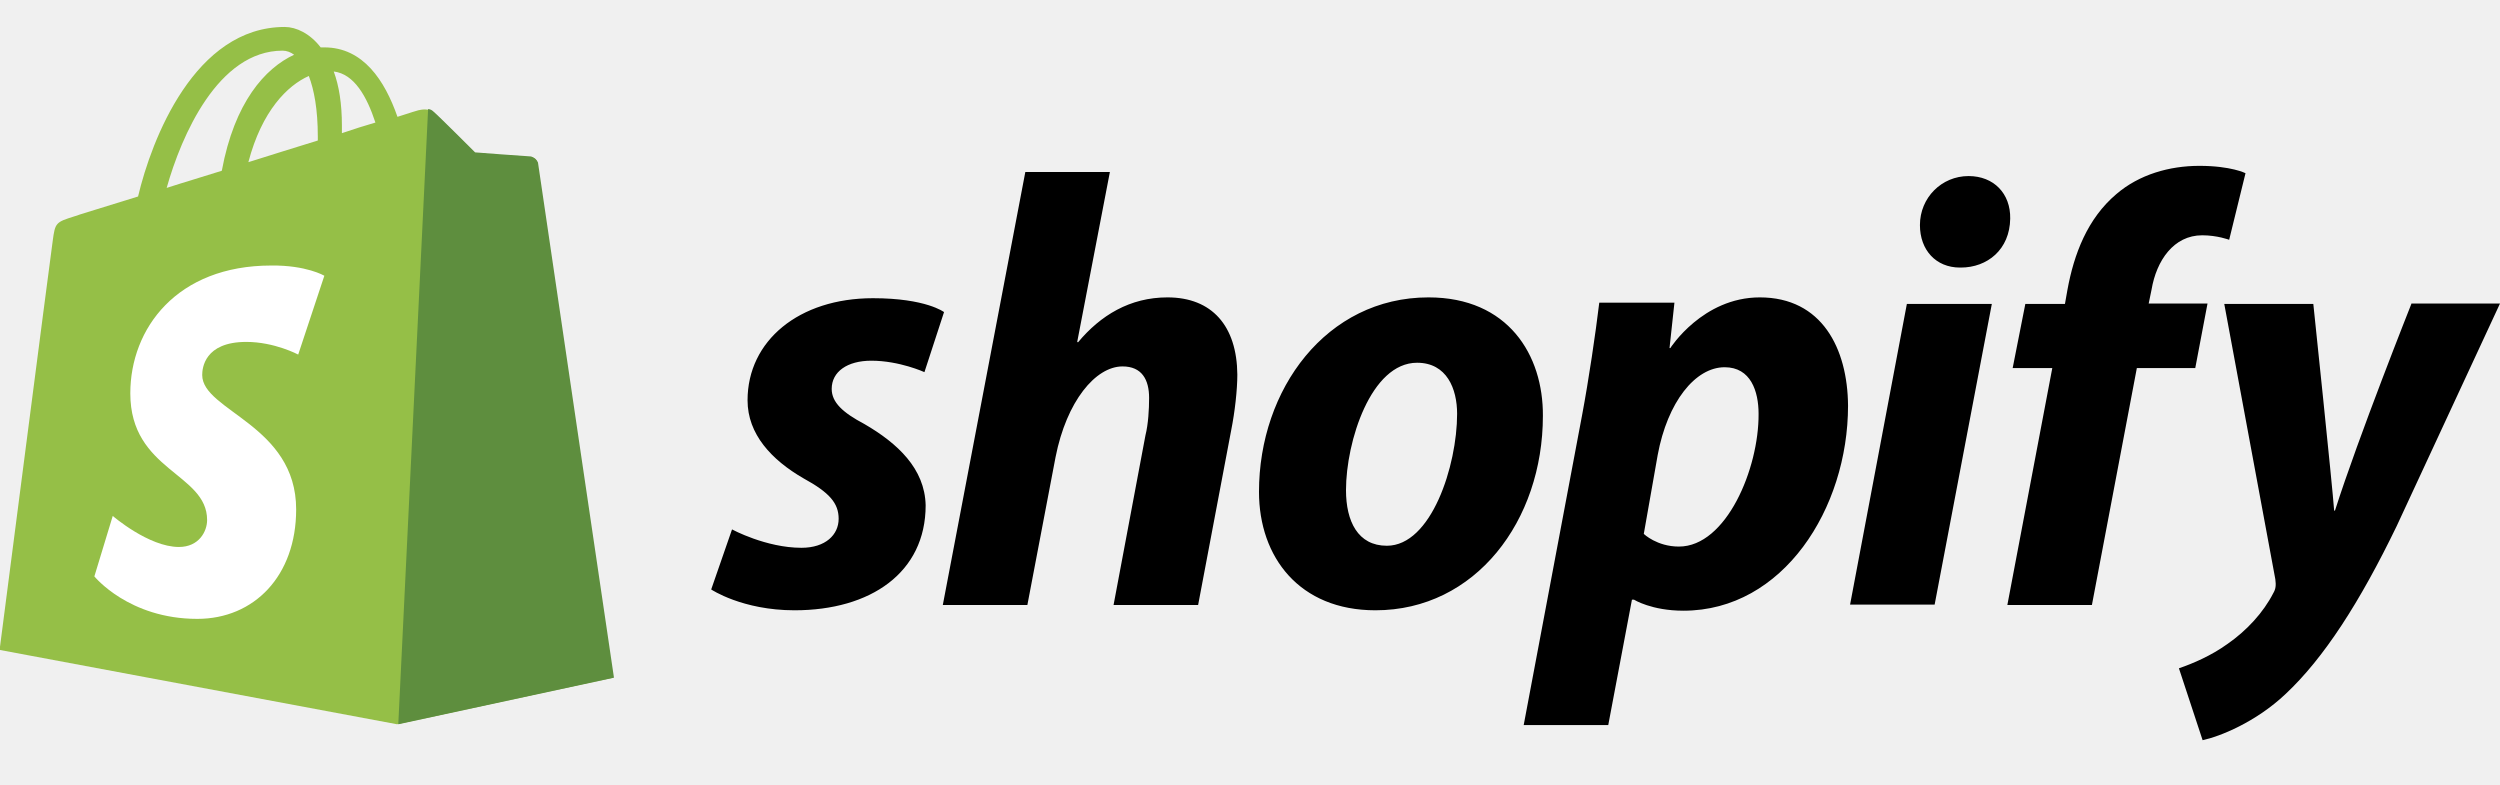
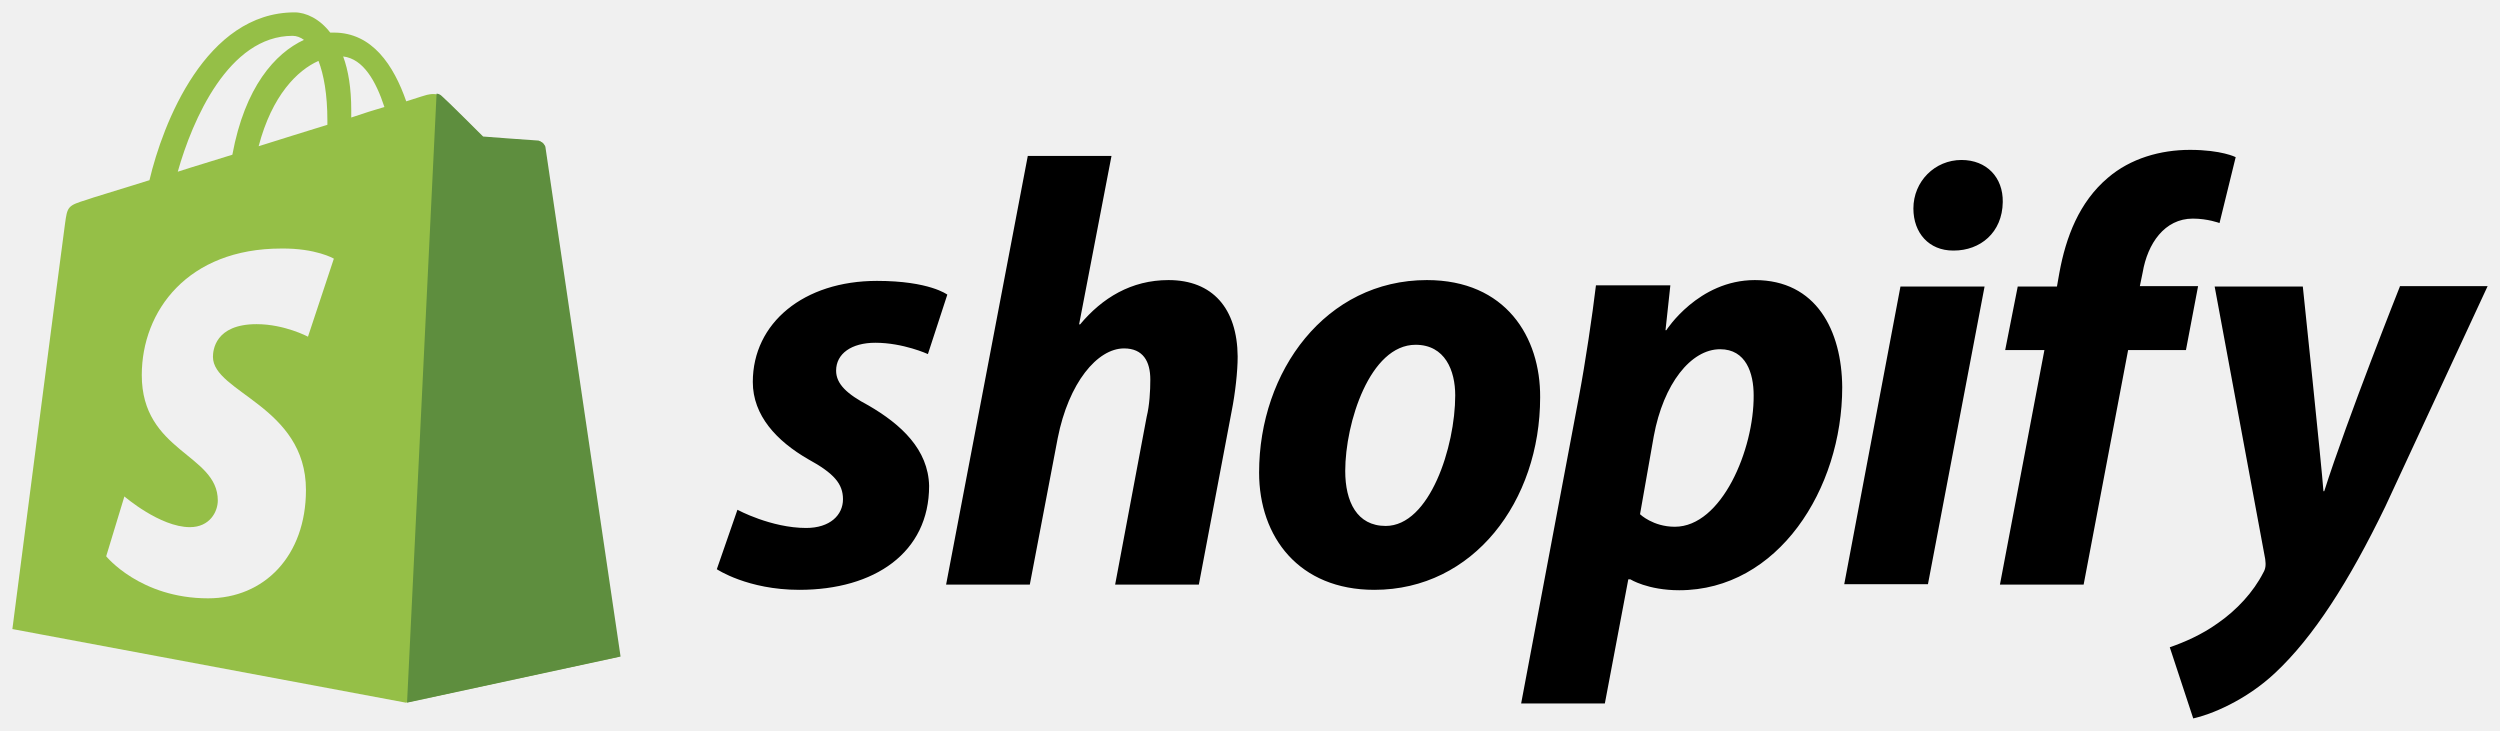
- <svg xmlns="http://www.w3.org/2000/svg" viewBox="0 302.1 612 192">
-   <path fill="#95BF47" d="M131.5 341.9c-.1-.9-.9-1.3-1.5-1.3s-13.7-1-13.7-1-9.1-9.1-10.2-10c-1-1-2.9-.7-3.7-.5-.1 0-2 .6-5.1 1.6-3.1-8.9-8.4-17-17.9-17h-.9c-2.6-3.4-6-5-8.8-5-22 0-32.6 27.5-35.9 41.5-8.6 2.7-14.7 4.5-15.4 4.8-4.8 1.5-4.9 1.6-5.5 6.1-.5 3.4-13 100.1-13 100.1l97.3 18.2L150 468c.1-.2-18.4-125.2-18.5-126.1zm-39.6-9.8c-2.4.7-5.3 1.6-8.2 2.6v-1.8c0-5.4-.7-9.8-2-13.3 5 .6 8.1 6.1 10.2 12.5zm-16.3-11.4c1.3 3.4 2.2 8.2 2.2 14.8v1c-5.4 1.7-11.1 3.4-17 5.3 3.3-12.6 9.6-18.8 14.8-21.1zm-6.4-6.2c1 0 2 .4 2.8 1-7.1 3.3-14.6 11.6-17.7 28.4-4.7 1.5-9.2 2.8-13.5 4.2 3.6-12.8 12.6-33.6 28.4-33.6z" />
-   <path fill="#5E8E3E" d="M130 340.4c-.6 0-13.7-1-13.7-1s-9.1-9.1-10.2-10c-.4-.4-.9-.6-1.3-.6l-7.3 150.6 52.8-11.4s-18.5-125.2-18.6-126.1c-.4-.9-1.1-1.3-1.7-1.5z" />
-   <path fill="#FFF" d="M79.4 369.6L73 388.9s-5.8-3.1-12.7-3.1c-10.3 0-10.8 6.5-10.8 8.1 0 8.8 23 12.2 23 32.9 0 16.3-10.3 26.8-24.2 26.8-16.8 0-25.2-10.4-25.2-10.4l4.5-14.8s8.8 7.6 16.2 7.6c4.9 0 6.9-3.8 6.9-6.6 0-11.5-18.8-12-18.8-31 0-15.9 11.4-31.3 34.5-31.3 8.6-.1 13 2.5 13 2.5z" />
+ <svg xmlns="http://www.w3.org/2000/svg" viewBox="-3.16 305.64 618.221 180.721">
+   <defs>
+     <mask id="s-hole" maskUnits="userSpaceOnUse" x="-10000" y="-10000" width="20000" height="20000">
+       <rect x="-10000" y="-10000" width="20000" height="20000" fill="#fff" />
+       <path fill="#000" d="M79.4 369.6L73 388.9s-5.8-3.1-12.7-3.1c-10.3 0-10.8 6.5-10.8 8.1 0 8.8 23 12.2 23 32.9 0 16.3-10.3 26.8-24.2 26.8-16.8 0-25.2-10.4-25.2-10.4l4.5-14.8s8.8 7.6 16.2 7.6c4.9 0 6.9-3.8 6.9-6.6 0-11.5-18.8-12-18.8-31 0-15.9 11.4-31.3 34.5-31.3 8.6-.1 13 2.5 13 2.5z" />
+     </mask>
+   </defs>
+   <g mask="url(#s-hole)">
+     <path fill="#95BF47" d="M131.5 341.9c-.1-.9-.9-1.3-1.5-1.3s-13.7-1-13.7-1-9.1-9.1-10.2-10c-1-1-2.9-.7-3.7-.5-.1 0-2 .6-5.1 1.6-3.1-8.9-8.4-17-17.9-17h-.9c-2.6-3.4-6-5-8.8-5-22 0-32.6 27.5-35.9 41.5-8.6 2.7-14.7 4.5-15.4 4.8-4.8 1.5-4.9 1.6-5.5 6.1-.5 3.4-13 100.1-13 100.1l97.3 18.2L150 468c.1-.2-18.4-125.2-18.5-126.1zm-39.6-9.8c-2.4.7-5.3 1.6-8.2 2.6v-1.8c0-5.4-.7-9.8-2-13.3 5 .6 8.1 6.1 10.2 12.5zm-16.3-11.4c1.3 3.4 2.2 8.2 2.2 14.8v1c-5.4 1.7-11.1 3.4-17 5.3 3.3-12.6 9.6-18.8 14.8-21.1zm-6.4-6.2c1 0 2 .4 2.8 1-7.1 3.3-14.6 11.6-17.7 28.4-4.7 1.5-9.2 2.8-13.5 4.2 3.6-12.8 12.6-33.6 28.4-33.6z" />
+     <path fill="#5E8E3E" d="M130 340.4c-.6 0-13.7-1-13.7-1s-9.1-9.1-10.2-10c-.4-.4-.9-.6-1.3-.6l-7.3 150.6 52.8-11.4s-18.5-125.2-18.6-126.1c-.4-.9-1.1-1.3-1.7-1.5z" />
+   </g>
  <path d="M211.6 405.9c-5.3-2.8-8-5.3-8-8.6 0-4.2 3.8-6.9 9.7-6.9 6.9 0 13 2.8 13 2.8l4.8-14.7s-4.4-3.4-17.4-3.4c-18.1 0-30.7 10.4-30.7 25 0 8.3 5.9 14.6 13.7 19.1 6.4 3.5 8.6 6.1 8.6 9.9 0 3.9-3.2 7.1-9.1 7.1-8.7 0-17-4.5-17-4.5l-5.1 14.7s7.6 5.1 20.4 5.1c18.6 0 32.1-9.2 32.1-25.7-.2-9-6.9-15.2-15-19.9zM285.8 374.9c-9.2 0-16.4 4.4-21.9 11l-.2-.1 8-41.6H251l-20.2 106h20.7l6.9-36.2c2.7-13.7 9.8-22.2 16.4-22.2 4.7 0 6.5 3.2 6.5 7.7 0 2.8-.2 6.4-.9 9.2l-7.8 41.5h20.7l8.1-42.8c.9-4.5 1.5-9.9 1.5-13.6-.1-11.9-6.2-18.9-17.1-18.9zM349.7 374.9c-25 0-41.5 22.5-41.5 47.6 0 16 9.9 29 28.5 29 24.5 0 41-21.9 41-47.6.1-14.9-8.5-29-28-29zm-10.2 60.8c-7.1 0-10-6-10-13.6 0-11.9 6.1-31.2 17.4-31.2 7.3 0 9.8 6.4 9.8 12.5 0 12.7-6.3 32.3-17.2 32.3zM430.8 374.9c-14 0-21.9 12.4-21.9 12.4h-.2l1.2-11.1h-18.4c-.9 7.5-2.6 19-4.2 27.5L373 479.6h20.7l5.8-30.7h.5s4.3 2.7 12.1 2.7c24.4 0 40.3-25 40.3-50.2-.1-14-6.4-26.5-21.6-26.5zm-19.8 61c-5.4 0-8.6-3.1-8.6-3.1l3.4-19.3c2.4-13 9.2-21.5 16.4-21.5 6.4 0 8.3 5.9 8.3 11.4.1 13.4-7.9 32.5-19.5 32.5zM481.9 345.2c-6.6 0-11.9 5.3-11.9 12 0 6.1 3.9 10.4 9.8 10.4h.2c6.5 0 12-4.4 12.1-12 .1-6.1-4-10.4-10.2-10.4zM452.9 450.1h20.7l14-73.6h-20.8M540.4 376.4H526l.7-3.4c1.2-7.1 5.4-13.3 12.4-13.3 3.7 0 6.6 1.1 6.6 1.1l4-16.3s-3.5-1.8-11.3-1.8c-7.3 0-14.7 2.1-20.3 6.9-7.1 6-10.4 14.7-12 23.5l-.6 3.4h-9.7l-3.1 15.7h9.7l-11 58h20.7l11-58h14.3l3-15.8zM590.3 376.5s-13 32.7-18.7 50.6h-.2c-.4-5.8-5.1-50.6-5.1-50.6h-21.8l12.5 67.4c.2 1.5.1 2.4-.5 3.4-2.4 4.7-6.5 9.2-11.3 12.5-3.9 2.8-8.3 4.7-11.8 5.9l5.8 17.6c4.2-.9 13-4.4 20.3-11.3 9.4-8.8 18.2-22.5 27.2-41.1l25.3-54.5h-21.7z" />
</svg>
